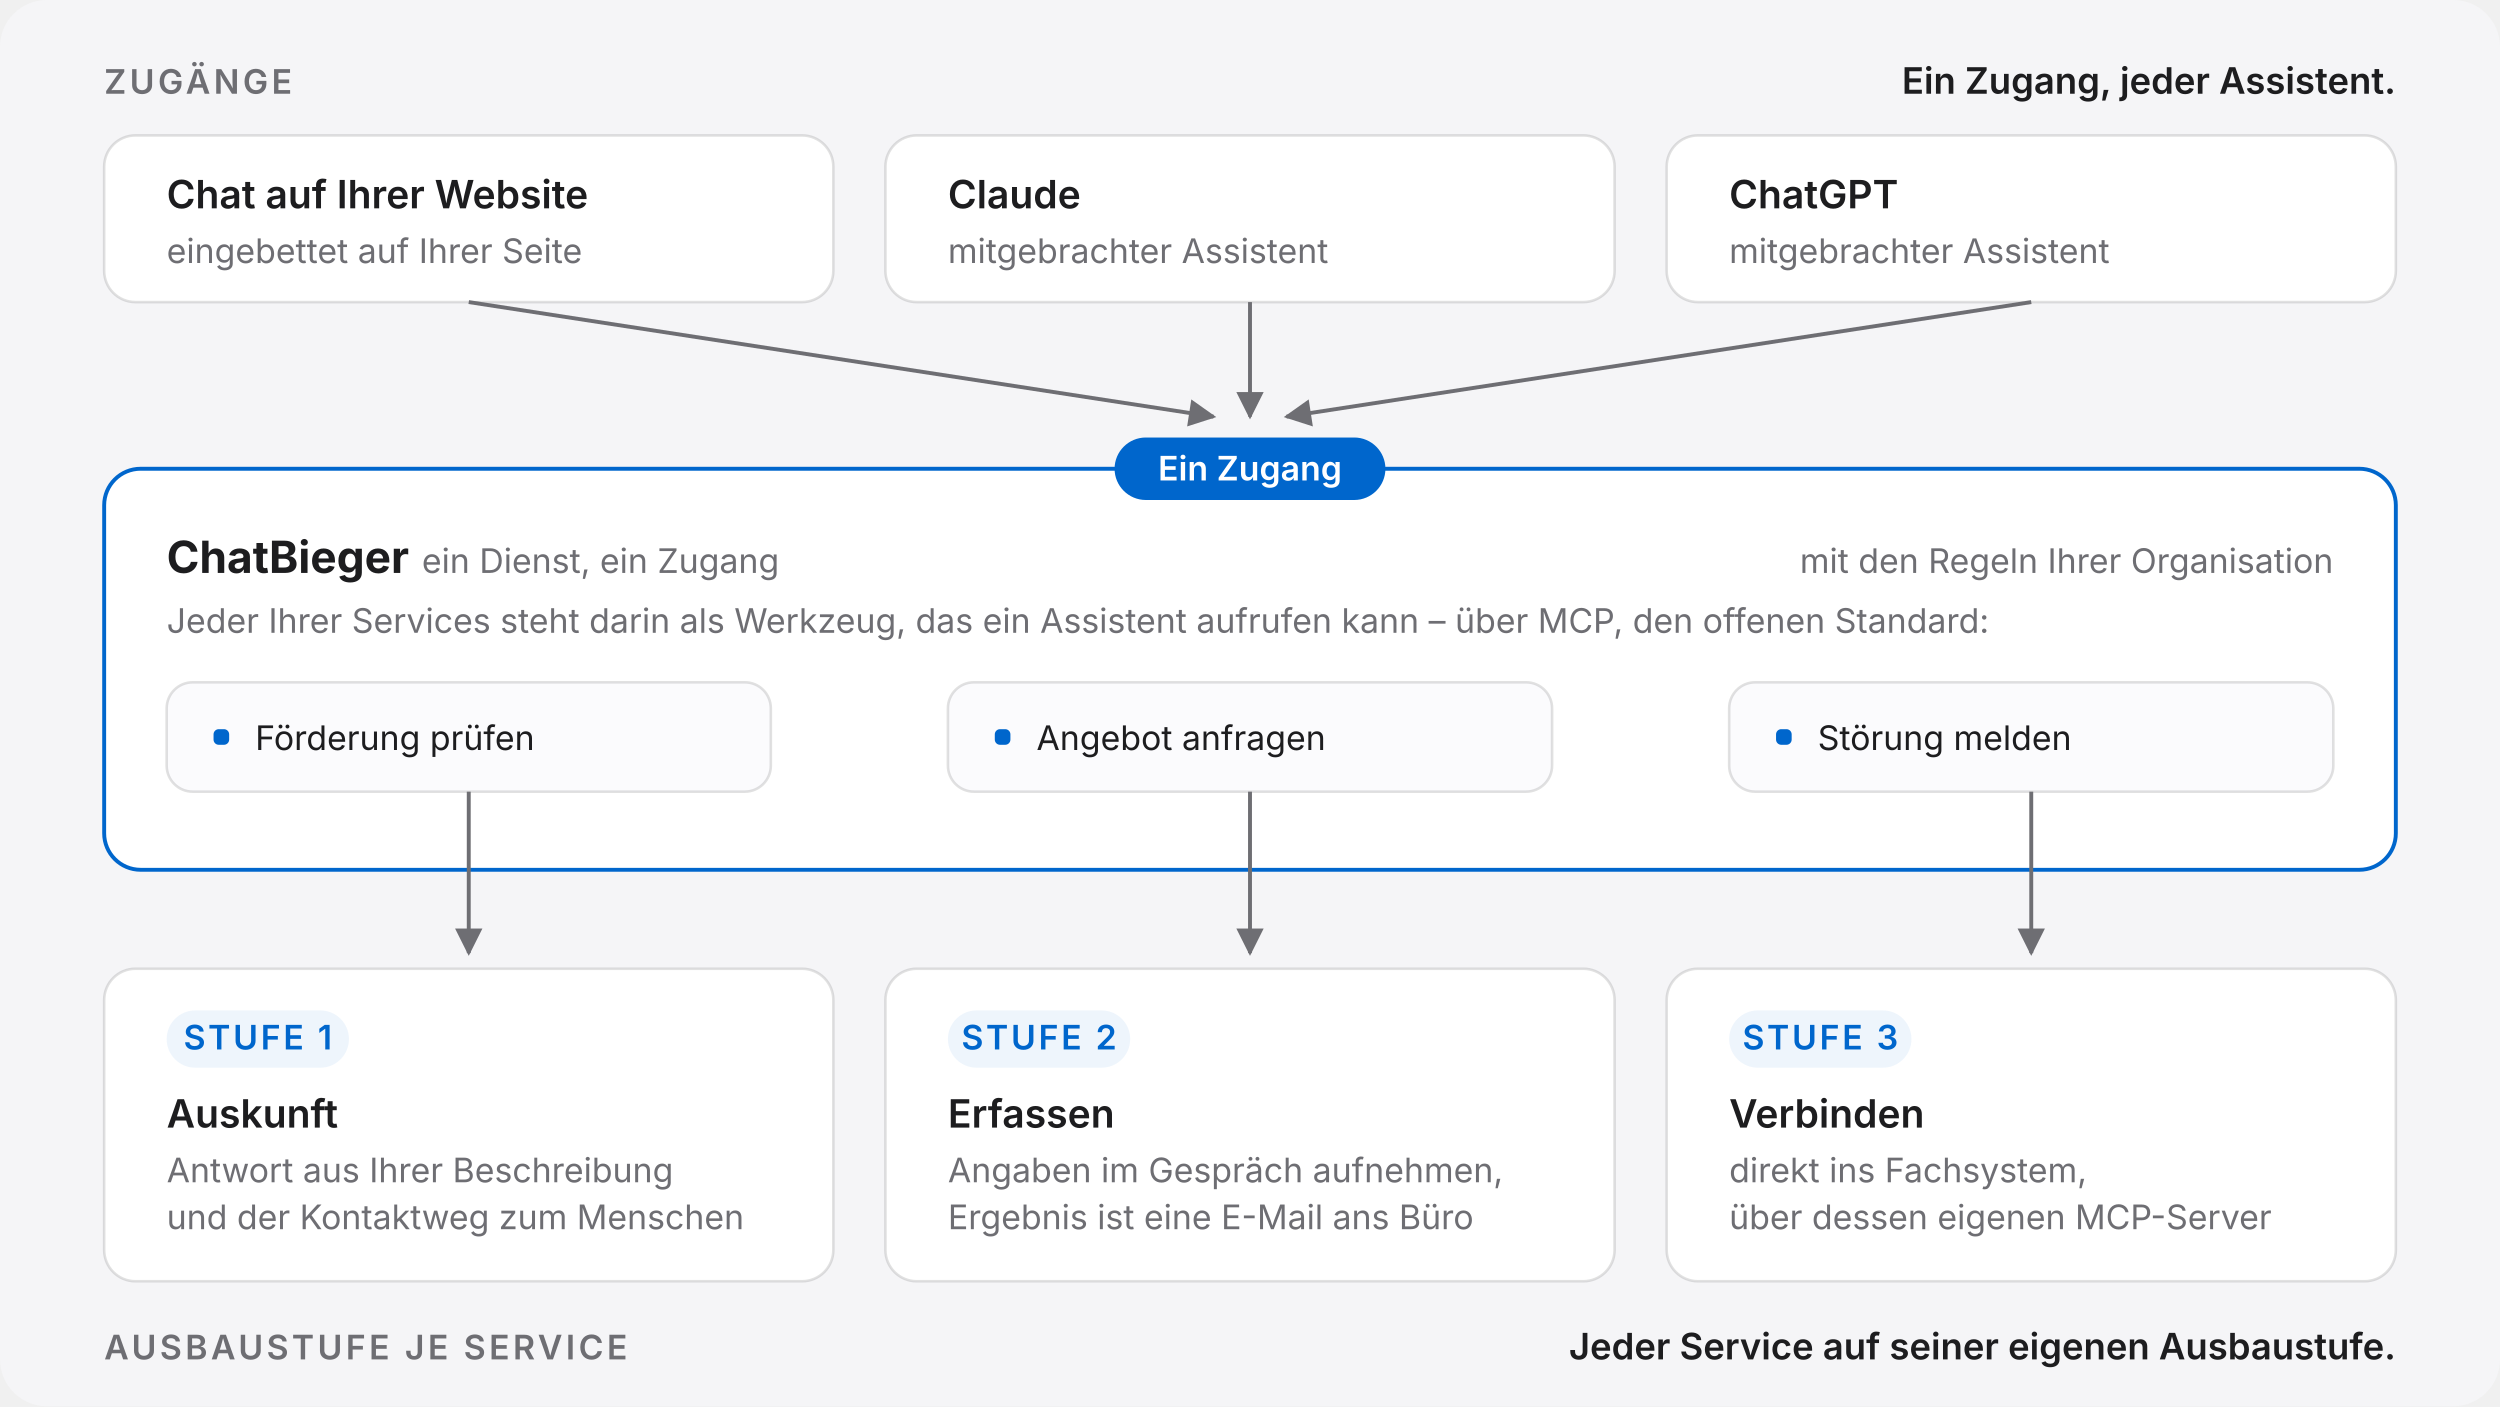
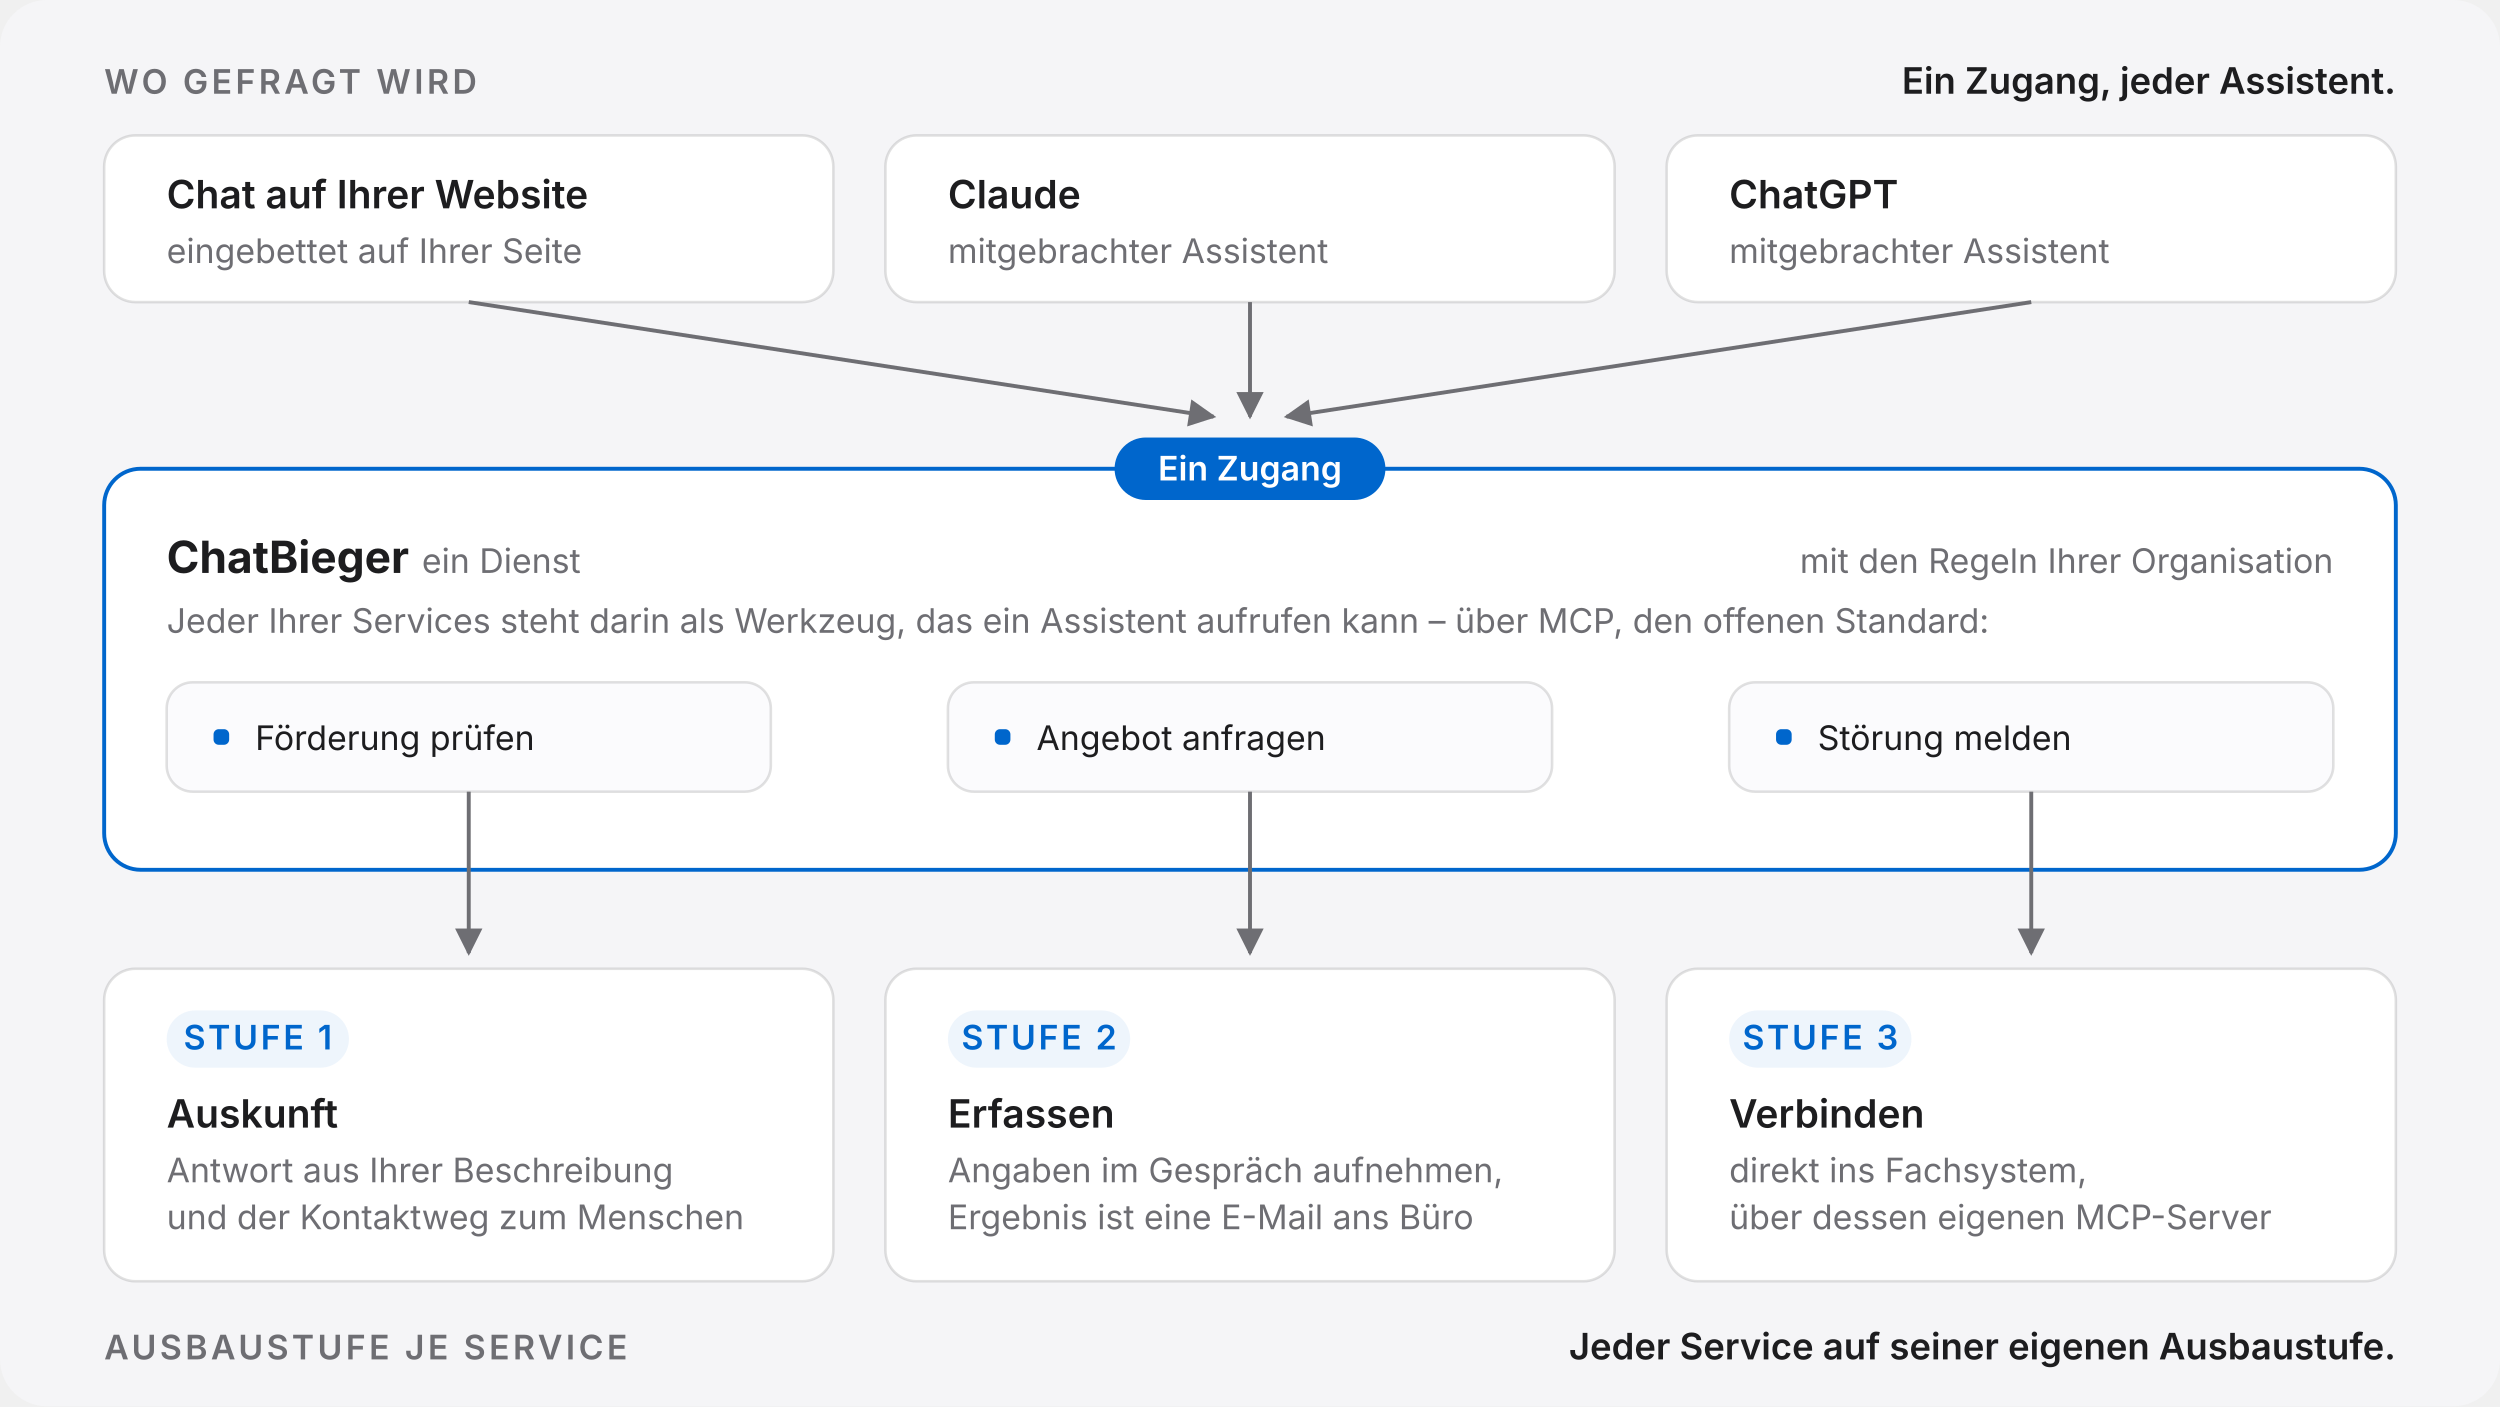
<svg xmlns="http://www.w3.org/2000/svg" viewBox="0 0 960 540" width="960" height="540" role="img" aria-labelledby="ebenen-title ebenen-desc" lang="de">
  <style>
    /* Dieselben Werte wie web/base.css im Produkt und index.html der Landing.
       Die Fallbacks stehen dabei, weil ein SVG im img-Tag keine Variablen
       von der Seite erbt. */
    :root {
      --ground: #f5f5f7;
      --surface: #ffffff;
      --surface-soft: #fbfbfd;
      --ink: #1d1d1f;
      --ink-soft: #6e6e73;
      --accent: #0066cc;
      --accent-solid: #0066cc;
      --accent-tint: rgba(0, 102, 204, 0.07);
      --line: rgba(0, 0, 0, 0.12);
      --arrow: #6e6e73;
    }
    @media (prefers-color-scheme: dark) {
      :root {
        --ground: #000000;
        --surface: #1c1c1e;
        --surface-soft: #232326;
        --ink: #f5f5f7;
        --ink-soft: #a1a1a6;
        --accent: #4d9fff;
        --accent-solid: #0a63c9;
        --accent-tint: rgba(77, 159, 255, 0.12);
        --line: rgba(255, 255, 255, 0.16);
        --arrow: #a1a1a6;
      }
    }
    text {
      font-family: -apple-system, BlinkMacSystemFont, "Segoe UI", system-ui, sans-serif;
      font-size: 13px;
      fill: var(--ink, #1d1d1f);
    }
    .ground { fill: var(--ground, #f5f5f7); }
    .box { fill: var(--surface, #fff); stroke: var(--line, rgba(0,0,0,.12)); stroke-width: 1; }
    .box-accent { fill: var(--surface, #fff); stroke: var(--accent, #0066cc); stroke-width: 1.5; }
    .chip { fill: var(--surface-soft, #fbfbfd); stroke: var(--line, rgba(0,0,0,.12)); stroke-width: 1; }
    .pill { fill: var(--accent-solid, #0066cc); } /* Fläche unter weißer Schrift: im Dunkeln dunkler als der Textakzent, Weiß auf #4d9fff wären 2,7:1 */
    .pill-text { fill: #fff; font-weight: 600; }
    .bullet { fill: var(--accent, #0066cc); }
    .eyebrow { font-size: 13px; font-weight: 600; letter-spacing: 0.1em; fill: var(--ink-soft, #6e6e73); }
    .kernsatz { font-size: 14px; font-weight: 600; fill: var(--ink, #1d1d1f); }
    .title { font-size: 15px; font-weight: 600; }
    .brand { font-size: 17px; font-weight: 700; }
    .soft { fill: var(--ink-soft, #6e6e73); }
    .tag { font-size: 13px; font-weight: 600; letter-spacing: 0.08em; fill: var(--accent, #0066cc); }
    .tag-bg { fill: var(--accent-tint, rgba(0,102,204,.07)); }
    .arrow { fill: none; stroke: var(--arrow, #6e6e73); stroke-width: 1.5; marker-end: url(#pfeil); }
    .arrow-head { fill: var(--arrow, #6e6e73); }
  </style>
  <defs>
    <marker id="pfeil" viewBox="0 0 10 10" refX="9" refY="5" markerWidth="7" markerHeight="7" orient="auto-start-reverse">
      <path class="arrow-head" d="M 0 0 L 10 5 L 0 10 z" />
    </marker>
  </defs>
  <rect class="ground" x="0" y="0" width="960" height="540" rx="18" />
-   <text class="eyebrow" x="40" y="36">ZUGÄNGE</text>
+   <text class="eyebrow" x="40" y="36">WO GEFRAGT WIRD</text>
  <text class="kernsatz" x="920" y="36" text-anchor="end">Ein Zugang, jeder Assistent.</text>
  <rect class="box" x="40" y="52" width="280" height="64" rx="12" />
  <text class="title" x="64" y="80">Chat auf Ihrer Website</text>
  <text class="soft" x="64" y="101">eingebettet auf Ihrer Seite</text>
  <rect class="box" x="340" y="52" width="280" height="64" rx="12" />
  <text class="title" x="364" y="80">Claude</text>
  <text class="soft" x="364" y="101">mitgebrachter Assistent</text>
  <rect class="box" x="640" y="52" width="280" height="64" rx="12" />
  <text class="title" x="664" y="80">ChatGPT</text>
  <text class="soft" x="664" y="101">mitgebrachter Assistent</text>
  <path class="arrow" d="M 180 116 L 466 160" />
  <path class="arrow" d="M 480 116 L 480 160" />
  <path class="arrow" d="M 780 116 L 494 160" />
  <rect class="box-accent" x="40" y="180" width="880" height="154" rx="14" />
  <rect class="pill" x="428" y="168" width="104" height="24" rx="12" />
  <text class="pill-text" x="480" y="184.5" text-anchor="middle">Ein Zugang</text>
  <text class="brand" x="64" y="220">ChatBieger</text>
-   <text class="soft" x="162" y="220">ein Dienst, ein Zugang</text>
+   <text class="soft" x="162" y="220">ein Dienst</text>
  <text class="soft" x="896" y="220" text-anchor="end">mit den Regeln Ihrer Organisation</text>
  <text class="soft" x="64" y="243">Jeder Ihrer Services steht darin als Werkzeug, das ein Assistent aufrufen kann – über MCP, den offenen Standard:</text>
  <rect class="chip" x="64" y="262" width="232" height="42" rx="10" />
  <rect class="bullet" x="82" y="280" width="6" height="6" rx="2" />
  <text x="98" y="288">Förderung prüfen</text>
  <rect class="chip" x="364" y="262" width="232" height="42" rx="10" />
  <rect class="bullet" x="382" y="280" width="6" height="6" rx="2" />
  <text x="398" y="288">Angebot anfragen</text>
  <rect class="chip" x="664" y="262" width="232" height="42" rx="10" />
  <rect class="bullet" x="682" y="280" width="6" height="6" rx="2" />
  <text x="698" y="288">Störung melden</text>
  <path class="arrow" d="M 180 304 L 180 366" />
  <path class="arrow" d="M 480 304 L 480 366" />
  <path class="arrow" d="M 780 304 L 780 366" />
  <rect class="box" x="40" y="372" width="280" height="120" rx="12" />
  <rect class="tag-bg" x="64" y="388" width="70" height="22" rx="11" />
  <text class="tag" x="99" y="403" text-anchor="middle">STUFE 1</text>
  <text class="title" x="64" y="433">Auskunft</text>
  <text class="soft" x="64" y="454">Antwort aus Ihrer Beschreibung</text>
  <text class="soft" x="64" y="472">und der Kontaktweg zum Menschen</text>
  <rect class="box" x="340" y="372" width="280" height="120" rx="12" />
  <rect class="tag-bg" x="364" y="388" width="70" height="22" rx="11" />
  <text class="tag" x="399" y="403" text-anchor="middle">STUFE 2</text>
  <text class="title" x="364" y="433">Erfassen</text>
  <text class="soft" x="364" y="454">Angaben im Gespräch aufnehmen,</text>
  <text class="soft" x="364" y="472">Ergebnis ist eine E-Mail ans Büro</text>
  <rect class="box" x="640" y="372" width="280" height="120" rx="12" />
  <rect class="tag-bg" x="664" y="388" width="70" height="22" rx="11" />
  <text class="tag" x="699" y="403" text-anchor="middle">STUFE 3</text>
  <text class="title" x="664" y="433">Verbinden</text>
  <text class="soft" x="664" y="454">direkt ins Fachsystem,</text>
  <text class="soft" x="664" y="472">über dessen eigenen MCP-Server</text>
  <text class="eyebrow" x="40" y="522">AUSBAUSTUFE JE SERVICE</text>
  <text class="kernsatz" x="920" y="522" text-anchor="end">Jeder Service auf seiner eigenen Ausbaustufe.</text>
</svg>
